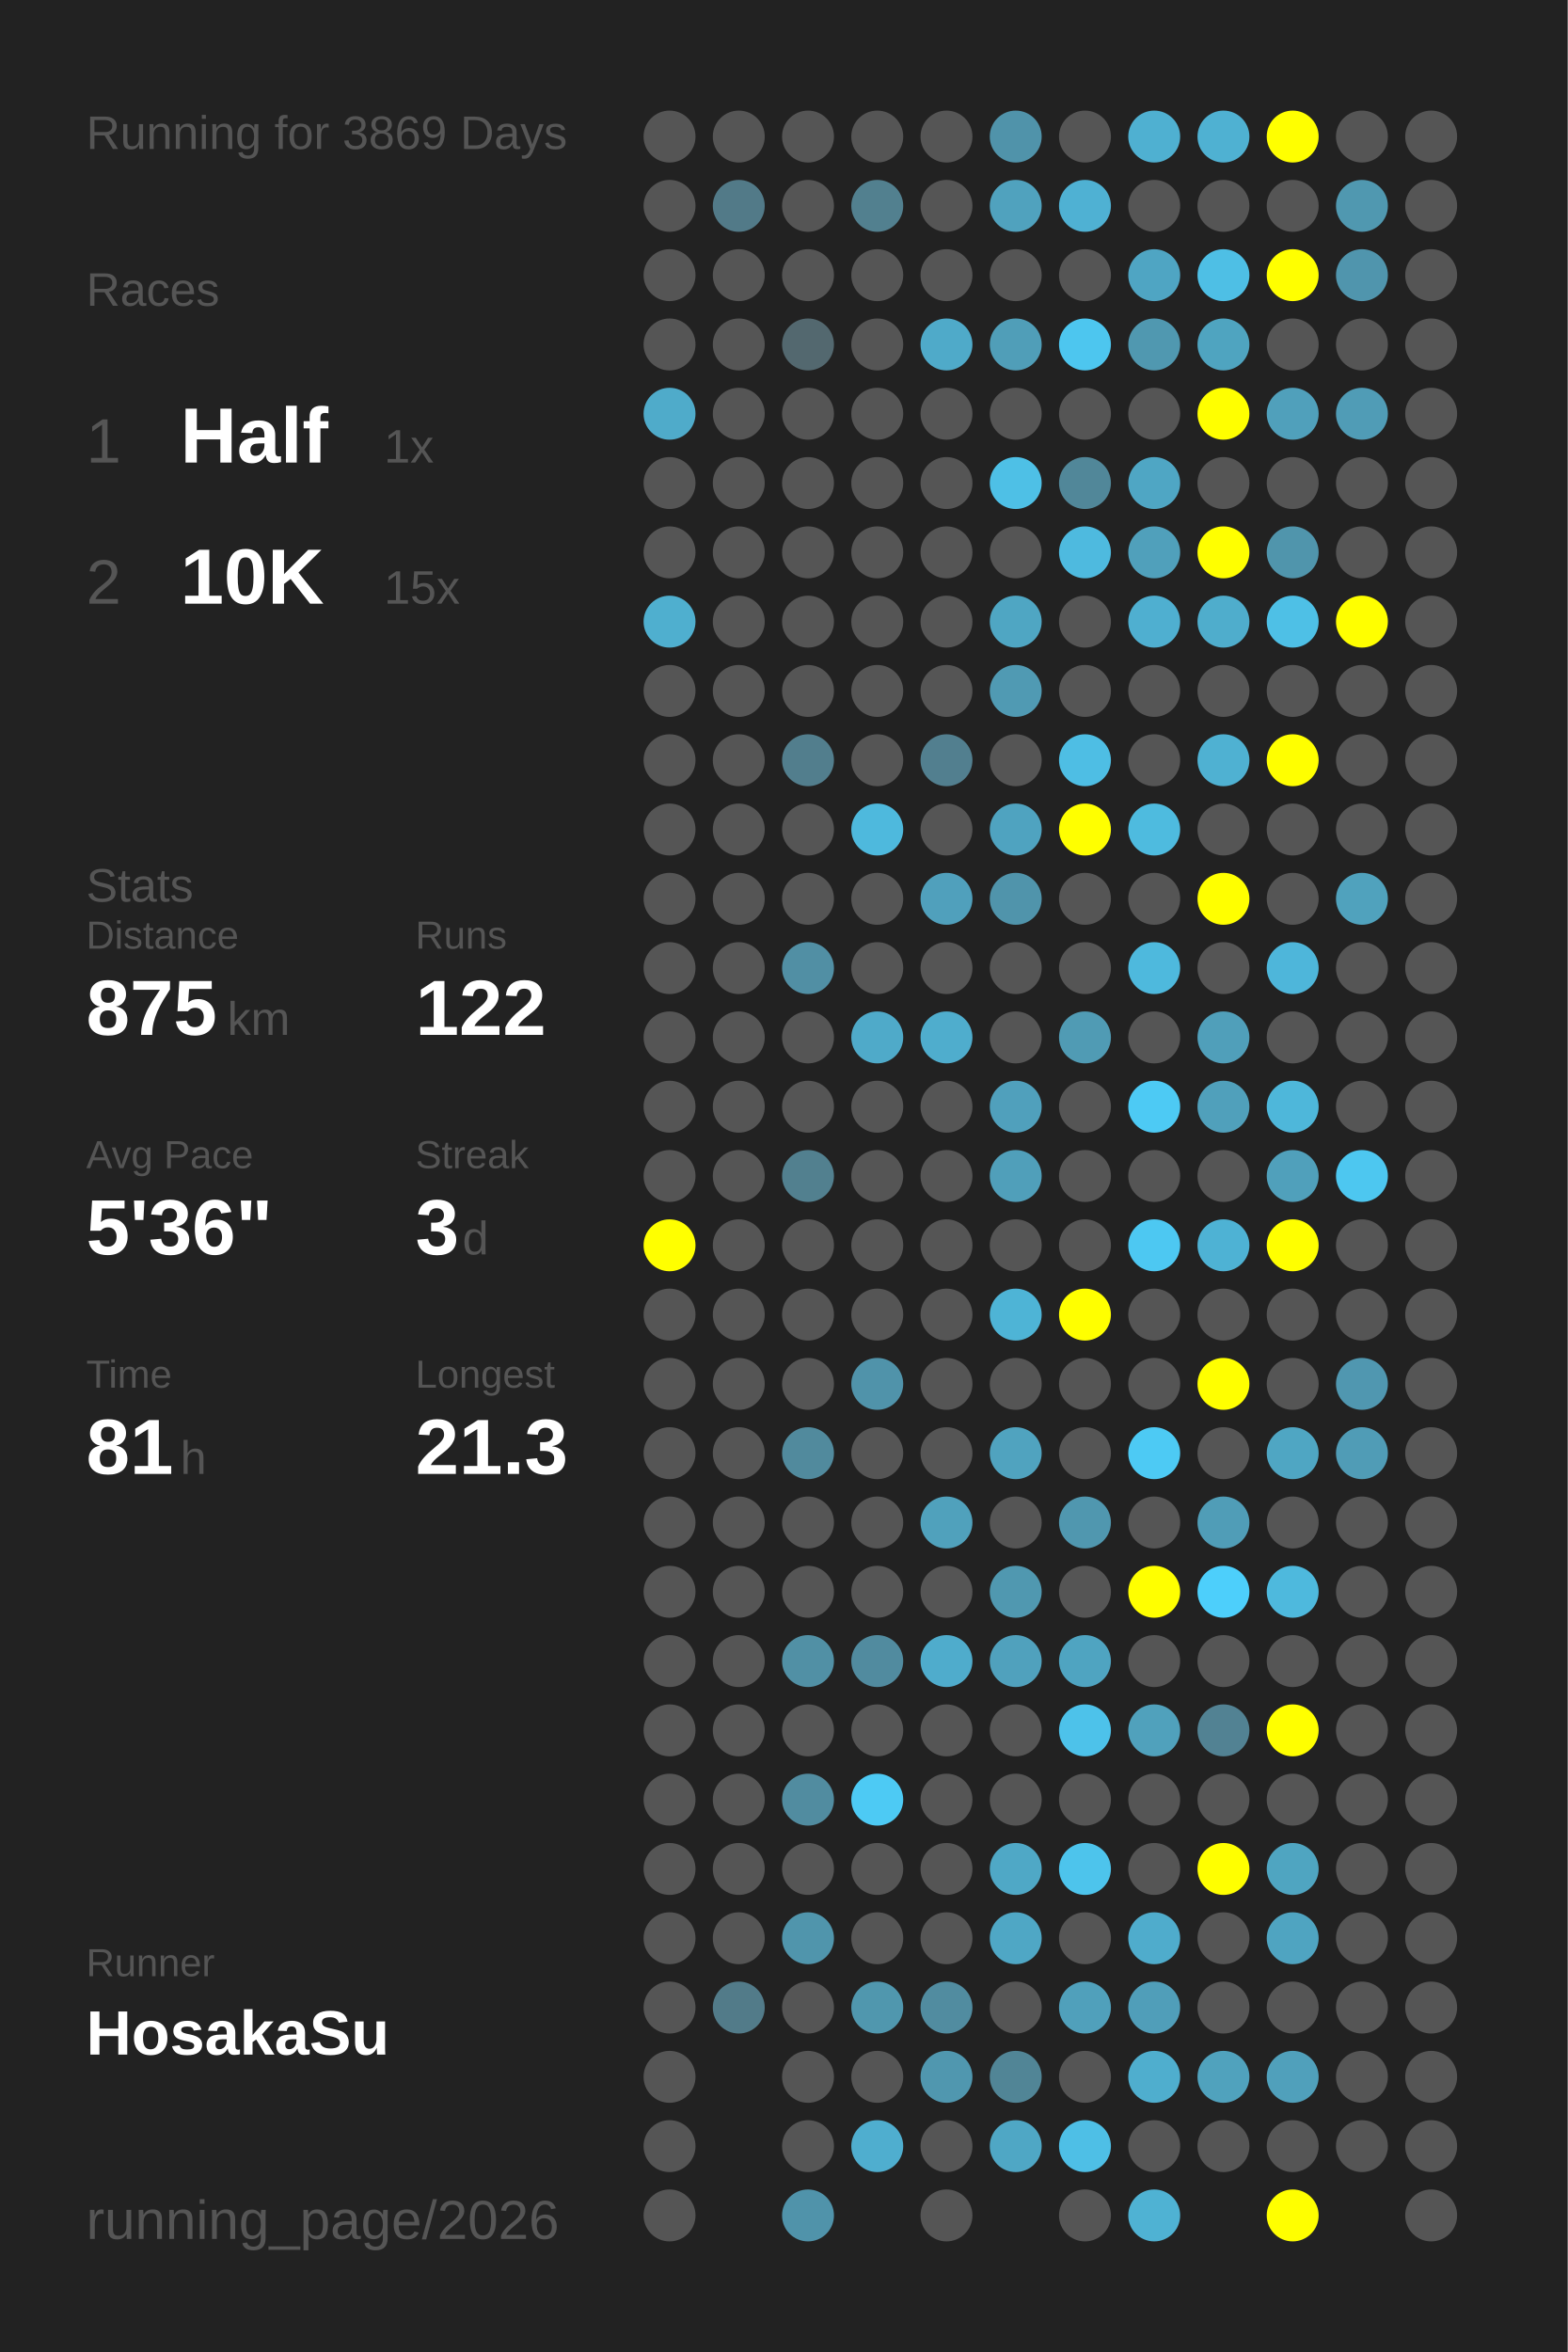
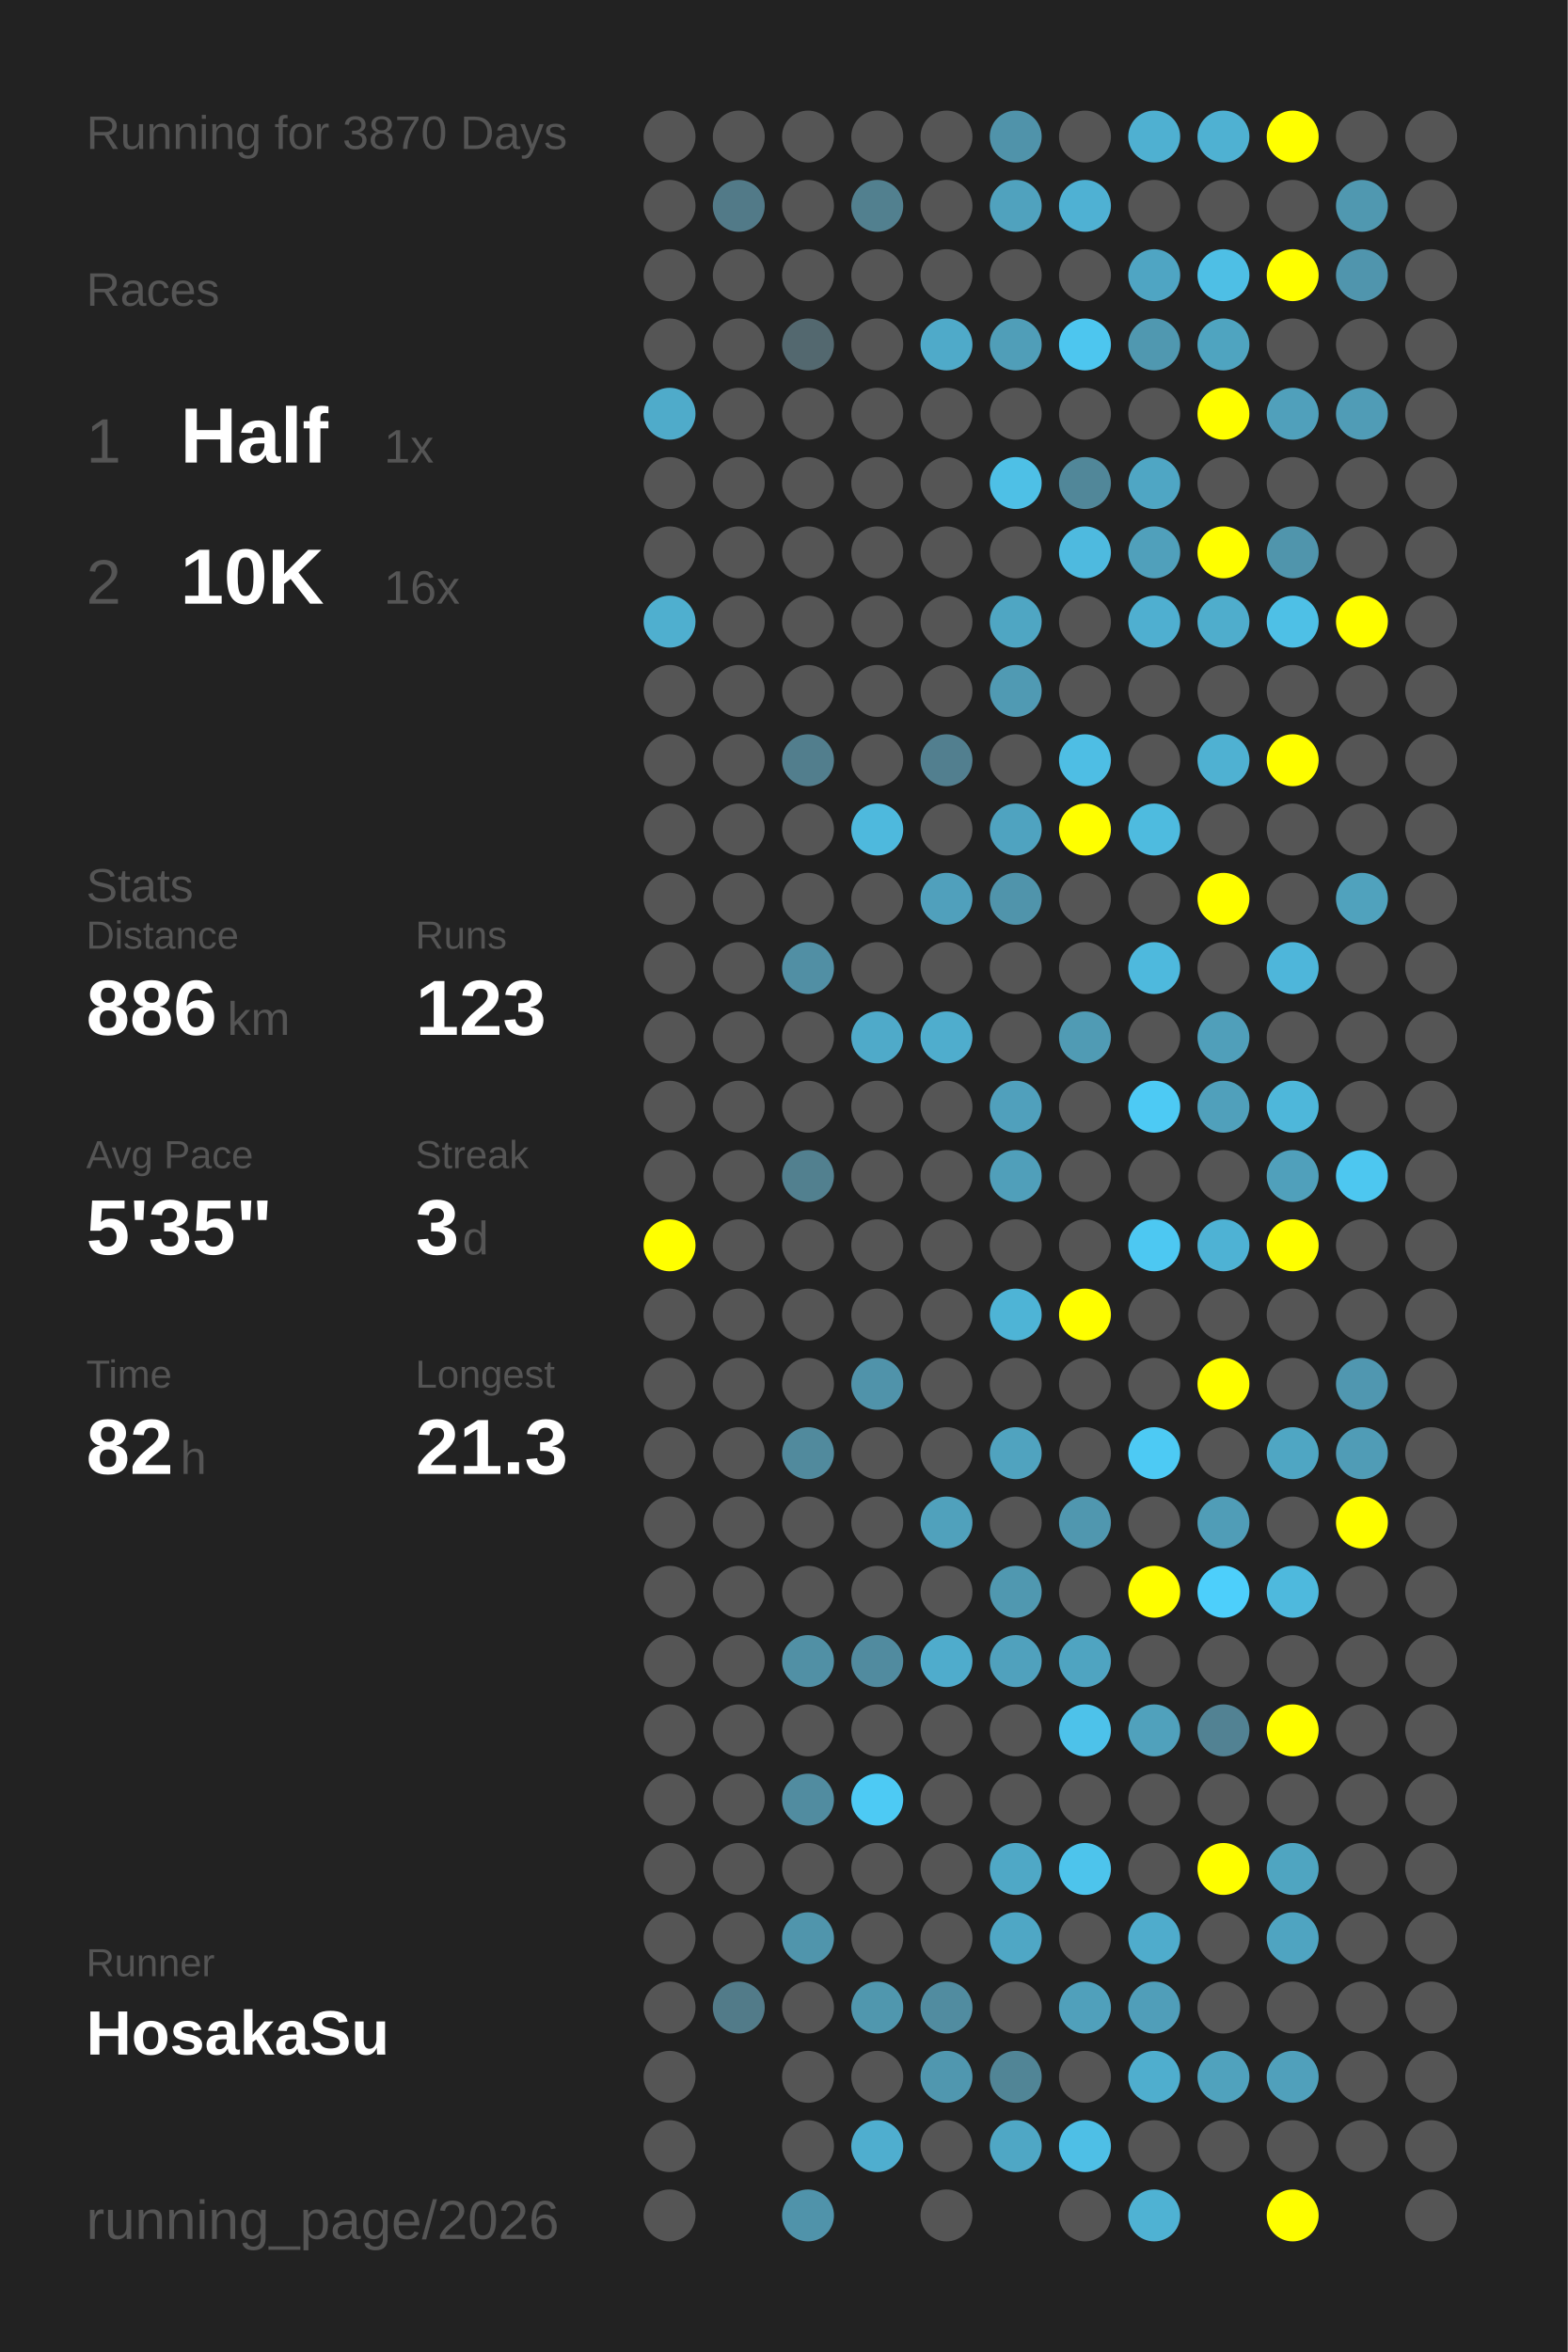
<svg xmlns="http://www.w3.org/2000/svg" baseProfile="full" height="300mm" version="1.1" viewBox="0,0,200,300" width="200mm">
  <defs />
  <rect fill="#222222" height="300" width="200" x="0" y="0" />
-   <text fill="#555555" style="font-size:6px; font-family:Arial;" x="11" y="19">Running for 3869 Days</text>
+   <text fill="#555555" style="font-size:6px; font-family:Arial;" x="11" y="19">Running for 3870 Days</text>
  <text fill="#555555" style="font-size:6px; font-family:Arial;" x="11" y="39">Races</text>
  <text fill="#555555" style="font-size:8px; font-family:Arial;" x="11" y="59">1</text>
  <text fill="#FFFFFF" style="font-size:10px; font-family:Arial; font-weight:bold;" x="23" y="59">Half</text>
  <text fill="#555555" style="font-size:6px; font-family:Arial;" x="49" y="59">1x</text>
  <text fill="#555555" style="font-size:8px; font-family:Arial;" x="11" y="77">2</text>
  <text fill="#FFFFFF" style="font-size:10px; font-family:Arial; font-weight:bold;" x="23" y="77">10K</text>
-   <text fill="#555555" style="font-size:6px; font-family:Arial;" x="49" y="77">15x</text>
+   <text fill="#555555" style="font-size:6px; font-family:Arial;" x="49" y="77">16x</text>
  <text fill="#555555" style="font-size:6px; font-family:Arial;" x="11" y="115">Stats</text>
  <text fill="#555555" style="font-size:5px; font-family:Arial;" x="11" y="121">Distance</text>
-   <text fill="#FFFFFF" style="font-size:10px; font-family:Arial; font-weight:bold;" x="11" y="132">875</text>
+   <text fill="#FFFFFF" style="font-size:10px; font-family:Arial; font-weight:bold;" x="11" y="132">886</text>
  <text fill="#555555" style="font-size:6px; font-family:Arial;" x="29" y="132">km</text>
  <text fill="#555555" style="font-size:5px; font-family:Arial;" x="53" y="121">Runs</text>
-   <text fill="#FFFFFF" style="font-size:10px; font-family:Arial; font-weight:bold;" x="53" y="132">122</text>
+   <text fill="#FFFFFF" style="font-size:10px; font-family:Arial; font-weight:bold;" x="53" y="132">123</text>
  <text fill="#555555" style="font-size:5px; font-family:Arial;" x="11" y="149">Avg Pace</text>
-   <text fill="#FFFFFF" style="font-size:10px; font-family:Arial; font-weight:bold;" x="11" y="160">5'36"</text>
+   <text fill="#FFFFFF" style="font-size:10px; font-family:Arial; font-weight:bold;" x="11" y="160">5'35"</text>
  <text fill="#555555" style="font-size:5px; font-family:Arial;" x="53" y="149">Streak</text>
  <text fill="#FFFFFF" style="font-size:10px; font-family:Arial; font-weight:bold;" x="53" y="160">3</text>
  <text fill="#555555" style="font-size:6px; font-family:Arial;" x="59" y="160">d</text>
  <text fill="#555555" style="font-size:5px; font-family:Arial;" x="11" y="177">Time</text>
-   <text fill="#FFFFFF" style="font-size:10px; font-family:Arial; font-weight:bold;" x="11" y="188">81</text>
+   <text fill="#FFFFFF" style="font-size:10px; font-family:Arial; font-weight:bold;" x="11" y="188">82</text>
  <text fill="#555555" style="font-size:6px; font-family:Arial;" x="23" y="188">h</text>
  <text fill="#555555" style="font-size:5px; font-family:Arial;" x="53" y="177">Longest</text>
  <text fill="#FFFFFF" style="font-size:10px; font-family:Arial; font-weight:bold;" x="53" y="188">21.3</text>
  <text fill="#555555" style="font-size:5px; font-family:Arial;" x="11" y="252.065">Runner</text>
  <text fill="#FFFFFF" style="font-size:8px; font-family:Arial; font-weight:bold;" x="11" y="262.065">HosakaSu</text>
  <text fill="#555555" style="font-size:7px; font-family:Arial;" x="11" y="285.581">running_page/2026</text>
  <circle cx="85.417" cy="17.419" fill="#555555" r="3.312" />
  <circle cx="85.417" cy="26.258" fill="#555555" r="3.312" />
  <circle cx="85.417" cy="35.097" fill="#555555" r="3.312" />
  <circle cx="85.417" cy="43.935" fill="#555555" r="3.312" />
  <circle cx="85.417" cy="52.774" fill="#4fabca" r="3.312" />
  <circle cx="85.417" cy="61.613" fill="#555555" r="3.312" />
  <circle cx="85.417" cy="70.452" fill="#555555" r="3.312" />
  <circle cx="85.417" cy="79.29" fill="#4fafcf" r="3.312" />
  <circle cx="85.417" cy="88.129" fill="#555555" r="3.312" />
  <circle cx="85.417" cy="96.968" fill="#555555" r="3.312" />
  <circle cx="85.417" cy="105.806" fill="#555555" r="3.312" />
  <circle cx="85.417" cy="114.645" fill="#555555" r="3.312" />
  <circle cx="85.417" cy="123.484" fill="#555555" r="3.312" />
  <circle cx="85.417" cy="132.323" fill="#555555" r="3.312" />
  <circle cx="85.417" cy="141.161" fill="#555555" r="3.312" />
  <circle cx="85.417" cy="150" fill="#555555" r="3.312" />
  <circle cx="85.417" cy="158.839" fill="#FFFF00" r="3.312" />
  <circle cx="85.417" cy="167.677" fill="#555555" r="3.312" />
  <circle cx="85.417" cy="176.516" fill="#555555" r="3.312" />
  <circle cx="85.417" cy="185.355" fill="#555555" r="3.312" />
  <circle cx="85.417" cy="194.194" fill="#555555" r="3.312" />
  <circle cx="85.417" cy="203.032" fill="#555555" r="3.312" />
  <circle cx="85.417" cy="211.871" fill="#555555" r="3.312" />
  <circle cx="85.417" cy="220.71" fill="#555555" r="3.312" />
  <circle cx="85.417" cy="229.548" fill="#555555" r="3.312" />
  <circle cx="85.417" cy="238.387" fill="#555555" r="3.312" />
  <circle cx="85.417" cy="247.226" fill="#555555" r="3.312" />
  <circle cx="85.417" cy="256.065" fill="#555555" r="3.312" />
  <circle cx="85.417" cy="264.903" fill="#555555" r="3.312" />
  <circle cx="85.417" cy="273.742" fill="#555555" r="3.312" />
  <circle cx="85.417" cy="282.581" fill="#555555" r="3.312" />
  <circle cx="94.25" cy="17.419" fill="#555555" r="3.312" />
  <circle cx="94.25" cy="26.258" fill="#527a88" r="3.312" />
  <circle cx="94.25" cy="35.097" fill="#555555" r="3.312" />
  <circle cx="94.25" cy="43.935" fill="#555555" r="3.312" />
  <circle cx="94.25" cy="52.774" fill="#555555" r="3.312" />
  <circle cx="94.25" cy="61.613" fill="#555555" r="3.312" />
  <circle cx="94.25" cy="70.452" fill="#555555" r="3.312" />
  <circle cx="94.25" cy="79.29" fill="#555555" r="3.312" />
  <circle cx="94.25" cy="88.129" fill="#555555" r="3.312" />
  <circle cx="94.25" cy="96.968" fill="#555555" r="3.312" />
  <circle cx="94.25" cy="105.806" fill="#555555" r="3.312" />
  <circle cx="94.25" cy="114.645" fill="#555555" r="3.312" />
  <circle cx="94.25" cy="123.484" fill="#555555" r="3.312" />
  <circle cx="94.25" cy="132.323" fill="#555555" r="3.312" />
  <circle cx="94.25" cy="141.161" fill="#555555" r="3.312" />
  <circle cx="94.25" cy="150" fill="#555555" r="3.312" />
  <circle cx="94.25" cy="158.839" fill="#555555" r="3.312" />
  <circle cx="94.25" cy="167.677" fill="#555555" r="3.312" />
  <circle cx="94.25" cy="176.516" fill="#555555" r="3.312" />
  <circle cx="94.25" cy="185.355" fill="#555555" r="3.312" />
  <circle cx="94.25" cy="194.194" fill="#555555" r="3.312" />
  <circle cx="94.25" cy="203.032" fill="#555555" r="3.312" />
  <circle cx="94.25" cy="211.871" fill="#555555" r="3.312" />
  <circle cx="94.25" cy="220.71" fill="#555555" r="3.312" />
  <circle cx="94.25" cy="229.548" fill="#555555" r="3.312" />
  <circle cx="94.25" cy="238.387" fill="#555555" r="3.312" />
  <circle cx="94.25" cy="247.226" fill="#555555" r="3.312" />
  <circle cx="94.25" cy="256.065" fill="#527b89" r="3.312" />
  <circle cx="103.083" cy="17.419" fill="#555555" r="3.312" />
  <circle cx="103.083" cy="26.258" fill="#555555" r="3.312" />
  <circle cx="103.083" cy="35.097" fill="#555555" r="3.312" />
  <circle cx="103.083" cy="43.935" fill="#53686f" r="3.312" />
  <circle cx="103.083" cy="52.774" fill="#555555" r="3.312" />
  <circle cx="103.083" cy="61.613" fill="#555555" r="3.312" />
  <circle cx="103.083" cy="70.452" fill="#555555" r="3.312" />
  <circle cx="103.083" cy="79.29" fill="#555555" r="3.312" />
  <circle cx="103.083" cy="88.129" fill="#555555" r="3.312" />
  <circle cx="103.083" cy="96.968" fill="#527e8d" r="3.312" />
  <circle cx="103.083" cy="105.806" fill="#555555" r="3.312" />
  <circle cx="103.083" cy="114.645" fill="#555555" r="3.312" />
  <circle cx="103.083" cy="123.484" fill="#518fa4" r="3.312" />
  <circle cx="103.083" cy="132.323" fill="#555555" r="3.312" />
  <circle cx="103.083" cy="141.161" fill="#555555" r="3.312" />
  <circle cx="103.083" cy="150" fill="#52808f" r="3.312" />
  <circle cx="103.083" cy="158.839" fill="#555555" r="3.312" />
  <circle cx="103.083" cy="167.677" fill="#555555" r="3.312" />
  <circle cx="103.083" cy="176.516" fill="#555555" r="3.312" />
  <circle cx="103.083" cy="185.355" fill="#518a9d" r="3.312" />
  <circle cx="103.083" cy="194.194" fill="#555555" r="3.312" />
  <circle cx="103.083" cy="203.032" fill="#555555" r="3.312" />
  <circle cx="103.083" cy="211.871" fill="#5190a5" r="3.312" />
  <circle cx="103.083" cy="220.71" fill="#555555" r="3.312" />
  <circle cx="103.083" cy="229.548" fill="#518ca0" r="3.312" />
  <circle cx="103.083" cy="238.387" fill="#555555" r="3.312" />
  <circle cx="103.083" cy="247.226" fill="#5095ac" r="3.312" />
  <circle cx="103.083" cy="256.065" fill="#555555" r="3.312" />
  <circle cx="103.083" cy="264.903" fill="#555555" r="3.312" />
  <circle cx="103.083" cy="273.742" fill="#555555" r="3.312" />
  <circle cx="103.083" cy="282.581" fill="#5093aa" r="3.312" />
  <circle cx="111.917" cy="17.419" fill="#555555" r="3.312" />
  <circle cx="111.917" cy="26.258" fill="#52808f" r="3.312" />
  <circle cx="111.917" cy="35.097" fill="#555555" r="3.312" />
  <circle cx="111.917" cy="43.935" fill="#555555" r="3.312" />
  <circle cx="111.917" cy="52.774" fill="#555555" r="3.312" />
  <circle cx="111.917" cy="61.613" fill="#555555" r="3.312" />
  <circle cx="111.917" cy="70.452" fill="#555555" r="3.312" />
  <circle cx="111.917" cy="79.29" fill="#555555" r="3.312" />
  <circle cx="111.917" cy="88.129" fill="#555555" r="3.312" />
  <circle cx="111.917" cy="96.968" fill="#555555" r="3.312" />
  <circle cx="111.917" cy="105.806" fill="#4eb9dd" r="3.312" />
  <circle cx="111.917" cy="114.645" fill="#555555" r="3.312" />
  <circle cx="111.917" cy="123.484" fill="#555555" r="3.312" />
  <circle cx="111.917" cy="132.323" fill="#4faac9" r="3.312" />
  <circle cx="111.917" cy="141.161" fill="#555555" r="3.312" />
  <circle cx="111.917" cy="150" fill="#555555" r="3.312" />
  <circle cx="111.917" cy="158.839" fill="#555555" r="3.312" />
  <circle cx="111.917" cy="167.677" fill="#555555" r="3.312" />
  <circle cx="111.917" cy="176.516" fill="#5093aa" r="3.312" />
  <circle cx="111.917" cy="185.355" fill="#555555" r="3.312" />
  <circle cx="111.917" cy="194.194" fill="#555555" r="3.312" />
  <circle cx="111.917" cy="203.032" fill="#555555" r="3.312" />
  <circle cx="111.917" cy="211.871" fill="#518b9f" r="3.312" />
  <circle cx="111.917" cy="220.71" fill="#555555" r="3.312" />
  <circle cx="111.917" cy="229.548" fill="#4dcaf4" r="3.312" />
  <circle cx="111.917" cy="238.387" fill="#555555" r="3.312" />
  <circle cx="111.917" cy="247.226" fill="#555555" r="3.312" />
  <circle cx="111.917" cy="256.065" fill="#5097ae" r="3.312" />
  <circle cx="111.917" cy="264.903" fill="#555555" r="3.312" />
  <circle cx="111.917" cy="273.742" fill="#4faecf" r="3.312" />
  <circle cx="120.75" cy="17.419" fill="#555555" r="3.312" />
  <circle cx="120.75" cy="26.258" fill="#555555" r="3.312" />
  <circle cx="120.75" cy="35.097" fill="#555555" r="3.312" />
  <circle cx="120.75" cy="43.935" fill="#4faac9" r="3.312" />
  <circle cx="120.75" cy="52.774" fill="#555555" r="3.312" />
  <circle cx="120.75" cy="61.613" fill="#555555" r="3.312" />
  <circle cx="120.75" cy="70.452" fill="#555555" r="3.312" />
  <circle cx="120.75" cy="79.29" fill="#555555" r="3.312" />
  <circle cx="120.75" cy="88.129" fill="#555555" r="3.312" />
  <circle cx="120.75" cy="96.968" fill="#527f8f" r="3.312" />
  <circle cx="120.75" cy="105.806" fill="#555555" r="3.312" />
  <circle cx="120.75" cy="114.645" fill="#50a0bc" r="3.312" />
  <circle cx="120.75" cy="123.484" fill="#555555" r="3.312" />
  <circle cx="120.75" cy="132.323" fill="#4fadcd" r="3.312" />
  <circle cx="120.75" cy="141.161" fill="#555555" r="3.312" />
  <circle cx="120.75" cy="150" fill="#555555" r="3.312" />
  <circle cx="120.75" cy="158.839" fill="#555555" r="3.312" />
  <circle cx="120.75" cy="167.677" fill="#555555" r="3.312" />
  <circle cx="120.75" cy="176.516" fill="#555555" r="3.312" />
  <circle cx="120.75" cy="185.355" fill="#555555" r="3.312" />
  <circle cx="120.75" cy="194.194" fill="#50a1bc" r="3.312" />
  <circle cx="120.75" cy="203.032" fill="#555555" r="3.312" />
  <circle cx="120.75" cy="211.871" fill="#4faccc" r="3.312" />
  <circle cx="120.75" cy="220.71" fill="#555555" r="3.312" />
  <circle cx="120.75" cy="229.548" fill="#555555" r="3.312" />
  <circle cx="120.75" cy="238.387" fill="#555555" r="3.312" />
  <circle cx="120.75" cy="247.226" fill="#555555" r="3.312" />
  <circle cx="120.75" cy="256.065" fill="#518ca0" r="3.312" />
  <circle cx="120.75" cy="264.903" fill="#5097af" r="3.312" />
  <circle cx="120.75" cy="273.742" fill="#555555" r="3.312" />
  <circle cx="120.75" cy="282.581" fill="#555555" r="3.312" />
  <circle cx="129.583" cy="17.419" fill="#5093aa" r="3.312" />
  <circle cx="129.583" cy="26.258" fill="#50a2be" r="3.312" />
  <circle cx="129.583" cy="35.097" fill="#555555" r="3.312" />
  <circle cx="129.583" cy="43.935" fill="#509eb8" r="3.312" />
  <circle cx="129.583" cy="52.774" fill="#555555" r="3.312" />
  <circle cx="129.583" cy="61.613" fill="#4ec0e6" r="3.312" />
  <circle cx="129.583" cy="70.452" fill="#555555" r="3.312" />
  <circle cx="129.583" cy="79.29" fill="#4fa6c3" r="3.312" />
  <circle cx="129.583" cy="88.129" fill="#509ab3" r="3.312" />
  <circle cx="129.583" cy="96.968" fill="#555555" r="3.312" />
  <circle cx="129.583" cy="105.806" fill="#4fa3c0" r="3.312" />
  <circle cx="129.583" cy="114.645" fill="#5094ab" r="3.312" />
  <circle cx="129.583" cy="123.484" fill="#555555" r="3.312" />
  <circle cx="129.583" cy="132.323" fill="#555555" r="3.312" />
  <circle cx="129.583" cy="141.161" fill="#50a0bc" r="3.312" />
  <circle cx="129.583" cy="150" fill="#509fba" r="3.312" />
  <circle cx="129.583" cy="158.839" fill="#555555" r="3.312" />
  <circle cx="129.583" cy="167.677" fill="#4eb4d6" r="3.312" />
  <circle cx="129.583" cy="176.516" fill="#555555" r="3.312" />
  <circle cx="129.583" cy="185.355" fill="#50a3bf" r="3.312" />
  <circle cx="129.583" cy="194.194" fill="#555555" r="3.312" />
  <circle cx="129.583" cy="203.032" fill="#5098b0" r="3.312" />
  <circle cx="129.583" cy="211.871" fill="#50a1bd" r="3.312" />
  <circle cx="129.583" cy="220.71" fill="#555555" r="3.312" />
  <circle cx="129.583" cy="229.548" fill="#555555" r="3.312" />
  <circle cx="129.583" cy="238.387" fill="#4fa8c6" r="3.312" />
  <circle cx="129.583" cy="247.226" fill="#4fa7c5" r="3.312" />
  <circle cx="129.583" cy="256.065" fill="#555555" r="3.312" />
  <circle cx="129.583" cy="264.903" fill="#518596" r="3.312" />
  <circle cx="129.583" cy="273.742" fill="#4fa7c5" r="3.312" />
  <circle cx="138.417" cy="17.419" fill="#555555" r="3.312" />
  <circle cx="138.417" cy="26.258" fill="#4fb1d3" r="3.312" />
  <circle cx="138.417" cy="35.097" fill="#555555" r="3.312" />
  <circle cx="138.417" cy="43.935" fill="#4dc6ef" r="3.312" />
  <circle cx="138.417" cy="52.774" fill="#555555" r="3.312" />
  <circle cx="138.417" cy="61.613" fill="#518799" r="3.312" />
  <circle cx="138.417" cy="70.452" fill="#4ebadf" r="3.312" />
  <circle cx="138.417" cy="79.29" fill="#555555" r="3.312" />
  <circle cx="138.417" cy="88.129" fill="#555555" r="3.312" />
  <circle cx="138.417" cy="96.968" fill="#4ebee4" r="3.312" />
  <circle cx="138.417" cy="105.806" fill="#FFFF00" r="3.312" />
  <circle cx="138.417" cy="114.645" fill="#555555" r="3.312" />
  <circle cx="138.417" cy="123.484" fill="#555555" r="3.312" />
  <circle cx="138.417" cy="132.323" fill="#509bb4" r="3.312" />
  <circle cx="138.417" cy="141.161" fill="#555555" r="3.312" />
  <circle cx="138.417" cy="150" fill="#555555" r="3.312" />
  <circle cx="138.417" cy="158.839" fill="#555555" r="3.312" />
  <circle cx="138.417" cy="167.677" fill="#FFFF00" r="3.312" />
  <circle cx="138.417" cy="176.516" fill="#555555" r="3.312" />
  <circle cx="138.417" cy="185.355" fill="#555555" r="3.312" />
  <circle cx="138.417" cy="194.194" fill="#5097af" r="3.312" />
  <circle cx="138.417" cy="203.032" fill="#555555" r="3.312" />
  <circle cx="138.417" cy="211.871" fill="#4fa4c1" r="3.312" />
  <circle cx="138.417" cy="220.71" fill="#4dc2ea" r="3.312" />
  <circle cx="138.417" cy="229.548" fill="#555555" r="3.312" />
  <circle cx="138.417" cy="238.387" fill="#4dc4ec" r="3.312" />
  <circle cx="138.417" cy="247.226" fill="#555555" r="3.312" />
  <circle cx="138.417" cy="256.065" fill="#50a0bb" r="3.312" />
  <circle cx="138.417" cy="264.903" fill="#555555" r="3.312" />
  <circle cx="138.417" cy="273.742" fill="#4ebfe6" r="3.312" />
  <circle cx="138.417" cy="282.581" fill="#555555" r="3.312" />
  <circle cx="147.25" cy="17.419" fill="#4fb0d1" r="3.312" />
  <circle cx="147.25" cy="26.258" fill="#555555" r="3.312" />
  <circle cx="147.25" cy="35.097" fill="#4fa5c3" r="3.312" />
  <circle cx="147.25" cy="43.935" fill="#5098b0" r="3.312" />
  <circle cx="147.25" cy="52.774" fill="#555555" r="3.312" />
  <circle cx="147.25" cy="61.613" fill="#4fa6c4" r="3.312" />
  <circle cx="147.25" cy="70.452" fill="#50a0bb" r="3.312" />
  <circle cx="147.25" cy="79.29" fill="#4fafd0" r="3.312" />
  <circle cx="147.25" cy="88.129" fill="#555555" r="3.312" />
  <circle cx="147.25" cy="96.968" fill="#555555" r="3.312" />
  <circle cx="147.25" cy="105.806" fill="#4ebbdf" r="3.312" />
  <circle cx="147.25" cy="114.645" fill="#555555" r="3.312" />
  <circle cx="147.25" cy="123.484" fill="#4eb9dd" r="3.312" />
  <circle cx="147.25" cy="132.323" fill="#555555" r="3.312" />
  <circle cx="147.25" cy="141.161" fill="#4dcaf4" r="3.312" />
  <circle cx="147.25" cy="150" fill="#555555" r="3.312" />
  <circle cx="147.25" cy="158.839" fill="#4dc8f2" r="3.312" />
  <circle cx="147.25" cy="167.677" fill="#555555" r="3.312" />
  <circle cx="147.25" cy="176.516" fill="#555555" r="3.312" />
  <circle cx="147.25" cy="185.355" fill="#4dcaf4" r="3.312" />
  <circle cx="147.25" cy="194.194" fill="#555555" r="3.312" />
  <circle cx="147.25" cy="203.032" fill="#FFFF00" r="3.312" />
  <circle cx="147.25" cy="211.871" fill="#555555" r="3.312" />
  <circle cx="147.25" cy="220.71" fill="#50a1bc" r="3.312" />
  <circle cx="147.25" cy="229.548" fill="#555555" r="3.312" />
  <circle cx="147.25" cy="238.387" fill="#555555" r="3.312" />
  <circle cx="147.25" cy="247.226" fill="#4faccc" r="3.312" />
  <circle cx="147.25" cy="256.065" fill="#509eb9" r="3.312" />
  <circle cx="147.25" cy="264.903" fill="#4faece" r="3.312" />
  <circle cx="147.25" cy="273.742" fill="#555555" r="3.312" />
  <circle cx="147.25" cy="282.581" fill="#4fb2d3" r="3.312" />
  <circle cx="156.083" cy="17.419" fill="#4fb1d2" r="3.312" />
  <circle cx="156.083" cy="26.258" fill="#555555" r="3.312" />
  <circle cx="156.083" cy="35.097" fill="#4ebfe5" r="3.312" />
  <circle cx="156.083" cy="43.935" fill="#4fa4c0" r="3.312" />
  <circle cx="156.083" cy="52.774" fill="#FFFF00" r="3.312" />
  <circle cx="156.083" cy="61.613" fill="#555555" r="3.312" />
  <circle cx="156.083" cy="70.452" fill="#FFFF00" r="3.312" />
  <circle cx="156.083" cy="79.29" fill="#4fadcc" r="3.312" />
  <circle cx="156.083" cy="88.129" fill="#555555" r="3.312" />
  <circle cx="156.083" cy="96.968" fill="#4fb1d2" r="3.312" />
  <circle cx="156.083" cy="105.806" fill="#555555" r="3.312" />
  <circle cx="156.083" cy="114.645" fill="#FFFF00" r="3.312" />
  <circle cx="156.083" cy="123.484" fill="#555555" r="3.312" />
  <circle cx="156.083" cy="132.323" fill="#509fba" r="3.312" />
  <circle cx="156.083" cy="141.161" fill="#50a0bb" r="3.312" />
  <circle cx="156.083" cy="150" fill="#555555" r="3.312" />
  <circle cx="156.083" cy="158.839" fill="#4eb2d4" r="3.312" />
  <circle cx="156.083" cy="167.677" fill="#555555" r="3.312" />
  <circle cx="156.083" cy="176.516" fill="#FFFF00" r="3.312" />
  <circle cx="156.083" cy="185.355" fill="#555555" r="3.312" />
  <circle cx="156.083" cy="194.194" fill="#509db7" r="3.312" />
  <circle cx="156.083" cy="203.032" fill="#4dcffb" r="3.312" />
  <circle cx="156.083" cy="211.871" fill="#555555" r="3.312" />
  <circle cx="156.083" cy="220.71" fill="#528293" r="3.312" />
  <circle cx="156.083" cy="229.548" fill="#555555" r="3.312" />
  <circle cx="156.083" cy="238.387" fill="#FFFF00" r="3.312" />
  <circle cx="156.083" cy="247.226" fill="#555555" r="3.312" />
  <circle cx="156.083" cy="256.065" fill="#555555" r="3.312" />
  <circle cx="156.083" cy="264.903" fill="#50a2bd" r="3.312" />
  <circle cx="156.083" cy="273.742" fill="#555555" r="3.312" />
  <circle cx="164.917" cy="17.419" fill="#FFFF00" r="3.312" />
  <circle cx="164.917" cy="26.258" fill="#555555" r="3.312" />
  <circle cx="164.917" cy="35.097" fill="#FFFF00" r="3.312" />
  <circle cx="164.917" cy="43.935" fill="#555555" r="3.312" />
  <circle cx="164.917" cy="52.774" fill="#50a0bb" r="3.312" />
  <circle cx="164.917" cy="61.613" fill="#555555" r="3.312" />
  <circle cx="164.917" cy="70.452" fill="#5095ac" r="3.312" />
  <circle cx="164.917" cy="79.29" fill="#4ec0e6" r="3.312" />
  <circle cx="164.917" cy="88.129" fill="#555555" r="3.312" />
  <circle cx="164.917" cy="96.968" fill="#FFFF00" r="3.312" />
  <circle cx="164.917" cy="105.806" fill="#555555" r="3.312" />
  <circle cx="164.917" cy="114.645" fill="#555555" r="3.312" />
  <circle cx="164.917" cy="123.484" fill="#4eb6da" r="3.312" />
  <circle cx="164.917" cy="132.323" fill="#555555" r="3.312" />
  <circle cx="164.917" cy="141.161" fill="#4eb7da" r="3.312" />
  <circle cx="164.917" cy="150" fill="#50a0bb" r="3.312" />
  <circle cx="164.917" cy="158.839" fill="#FFFF00" r="3.312" />
  <circle cx="164.917" cy="167.677" fill="#555555" r="3.312" />
  <circle cx="164.917" cy="176.516" fill="#555555" r="3.312" />
  <circle cx="164.917" cy="185.355" fill="#4fa6c3" r="3.312" />
  <circle cx="164.917" cy="194.194" fill="#555555" r="3.312" />
  <circle cx="164.917" cy="203.032" fill="#4eb9dd" r="3.312" />
  <circle cx="164.917" cy="211.871" fill="#555555" r="3.312" />
  <circle cx="164.917" cy="220.71" fill="#FFFF00" r="3.312" />
  <circle cx="164.917" cy="229.548" fill="#555555" r="3.312" />
  <circle cx="164.917" cy="238.387" fill="#4fa5c1" r="3.312" />
  <circle cx="164.917" cy="247.226" fill="#4fa4c1" r="3.312" />
  <circle cx="164.917" cy="256.065" fill="#555555" r="3.312" />
  <circle cx="164.917" cy="264.903" fill="#50a0bb" r="3.312" />
  <circle cx="164.917" cy="273.742" fill="#555555" r="3.312" />
  <circle cx="164.917" cy="282.581" fill="#FFFF00" r="3.312" />
  <circle cx="173.75" cy="17.419" fill="#555555" r="3.312" />
  <circle cx="173.75" cy="26.258" fill="#5098b0" r="3.312" />
  <circle cx="173.75" cy="35.097" fill="#5095ad" r="3.312" />
  <circle cx="173.75" cy="43.935" fill="#555555" r="3.312" />
  <circle cx="173.75" cy="52.774" fill="#509cb6" r="3.312" />
  <circle cx="173.75" cy="61.613" fill="#555555" r="3.312" />
  <circle cx="173.75" cy="70.452" fill="#555555" r="3.312" />
  <circle cx="173.75" cy="79.29" fill="#FFFF00" r="3.312" />
  <circle cx="173.75" cy="88.129" fill="#555555" r="3.312" />
  <circle cx="173.75" cy="96.968" fill="#555555" r="3.312" />
  <circle cx="173.75" cy="105.806" fill="#555555" r="3.312" />
  <circle cx="173.75" cy="114.645" fill="#50a2bd" r="3.312" />
  <circle cx="173.75" cy="123.484" fill="#555555" r="3.312" />
  <circle cx="173.75" cy="132.323" fill="#555555" r="3.312" />
  <circle cx="173.75" cy="141.161" fill="#555555" r="3.312" />
  <circle cx="173.75" cy="150" fill="#4dc7f0" r="3.312" />
  <circle cx="173.75" cy="158.839" fill="#555555" r="3.312" />
  <circle cx="173.75" cy="167.677" fill="#555555" r="3.312" />
  <circle cx="173.75" cy="176.516" fill="#5097b0" r="3.312" />
  <circle cx="173.75" cy="185.355" fill="#509cb6" r="3.312" />
-   <circle cx="173.75" cy="194.194" fill="#555555" r="3.312" />
+   <circle cx="173.75" cy="194.194" fill="#FFFF00" r="3.312" />
  <circle cx="173.75" cy="203.032" fill="#555555" r="3.312" />
  <circle cx="173.75" cy="211.871" fill="#555555" r="3.312" />
  <circle cx="173.75" cy="220.71" fill="#555555" r="3.312" />
  <circle cx="173.75" cy="229.548" fill="#555555" r="3.312" />
  <circle cx="173.75" cy="238.387" fill="#555555" r="3.312" />
  <circle cx="173.75" cy="247.226" fill="#555555" r="3.312" />
  <circle cx="173.75" cy="256.065" fill="#555555" r="3.312" />
  <circle cx="173.75" cy="264.903" fill="#555555" r="3.312" />
  <circle cx="173.75" cy="273.742" fill="#555555" r="3.312" />
  <circle cx="182.583" cy="17.419" fill="#555555" r="3.312" />
  <circle cx="182.583" cy="26.258" fill="#555555" r="3.312" />
  <circle cx="182.583" cy="35.097" fill="#555555" r="3.312" />
  <circle cx="182.583" cy="43.935" fill="#555555" r="3.312" />
  <circle cx="182.583" cy="52.774" fill="#555555" r="3.312" />
  <circle cx="182.583" cy="61.613" fill="#555555" r="3.312" />
  <circle cx="182.583" cy="70.452" fill="#555555" r="3.312" />
  <circle cx="182.583" cy="79.29" fill="#555555" r="3.312" />
  <circle cx="182.583" cy="88.129" fill="#555555" r="3.312" />
  <circle cx="182.583" cy="96.968" fill="#555555" r="3.312" />
  <circle cx="182.583" cy="105.806" fill="#555555" r="3.312" />
  <circle cx="182.583" cy="114.645" fill="#555555" r="3.312" />
  <circle cx="182.583" cy="123.484" fill="#555555" r="3.312" />
  <circle cx="182.583" cy="132.323" fill="#555555" r="3.312" />
  <circle cx="182.583" cy="141.161" fill="#555555" r="3.312" />
  <circle cx="182.583" cy="150" fill="#555555" r="3.312" />
  <circle cx="182.583" cy="158.839" fill="#555555" r="3.312" />
  <circle cx="182.583" cy="167.677" fill="#555555" r="3.312" />
  <circle cx="182.583" cy="176.516" fill="#555555" r="3.312" />
  <circle cx="182.583" cy="185.355" fill="#555555" r="3.312" />
  <circle cx="182.583" cy="194.194" fill="#555555" r="3.312" />
  <circle cx="182.583" cy="203.032" fill="#555555" r="3.312" />
  <circle cx="182.583" cy="211.871" fill="#555555" r="3.312" />
  <circle cx="182.583" cy="220.71" fill="#555555" r="3.312" />
  <circle cx="182.583" cy="229.548" fill="#555555" r="3.312" />
  <circle cx="182.583" cy="238.387" fill="#555555" r="3.312" />
  <circle cx="182.583" cy="247.226" fill="#555555" r="3.312" />
  <circle cx="182.583" cy="256.065" fill="#555555" r="3.312" />
  <circle cx="182.583" cy="264.903" fill="#555555" r="3.312" />
  <circle cx="182.583" cy="273.742" fill="#555555" r="3.312" />
  <circle cx="182.583" cy="282.581" fill="#555555" r="3.312" />
</svg>
